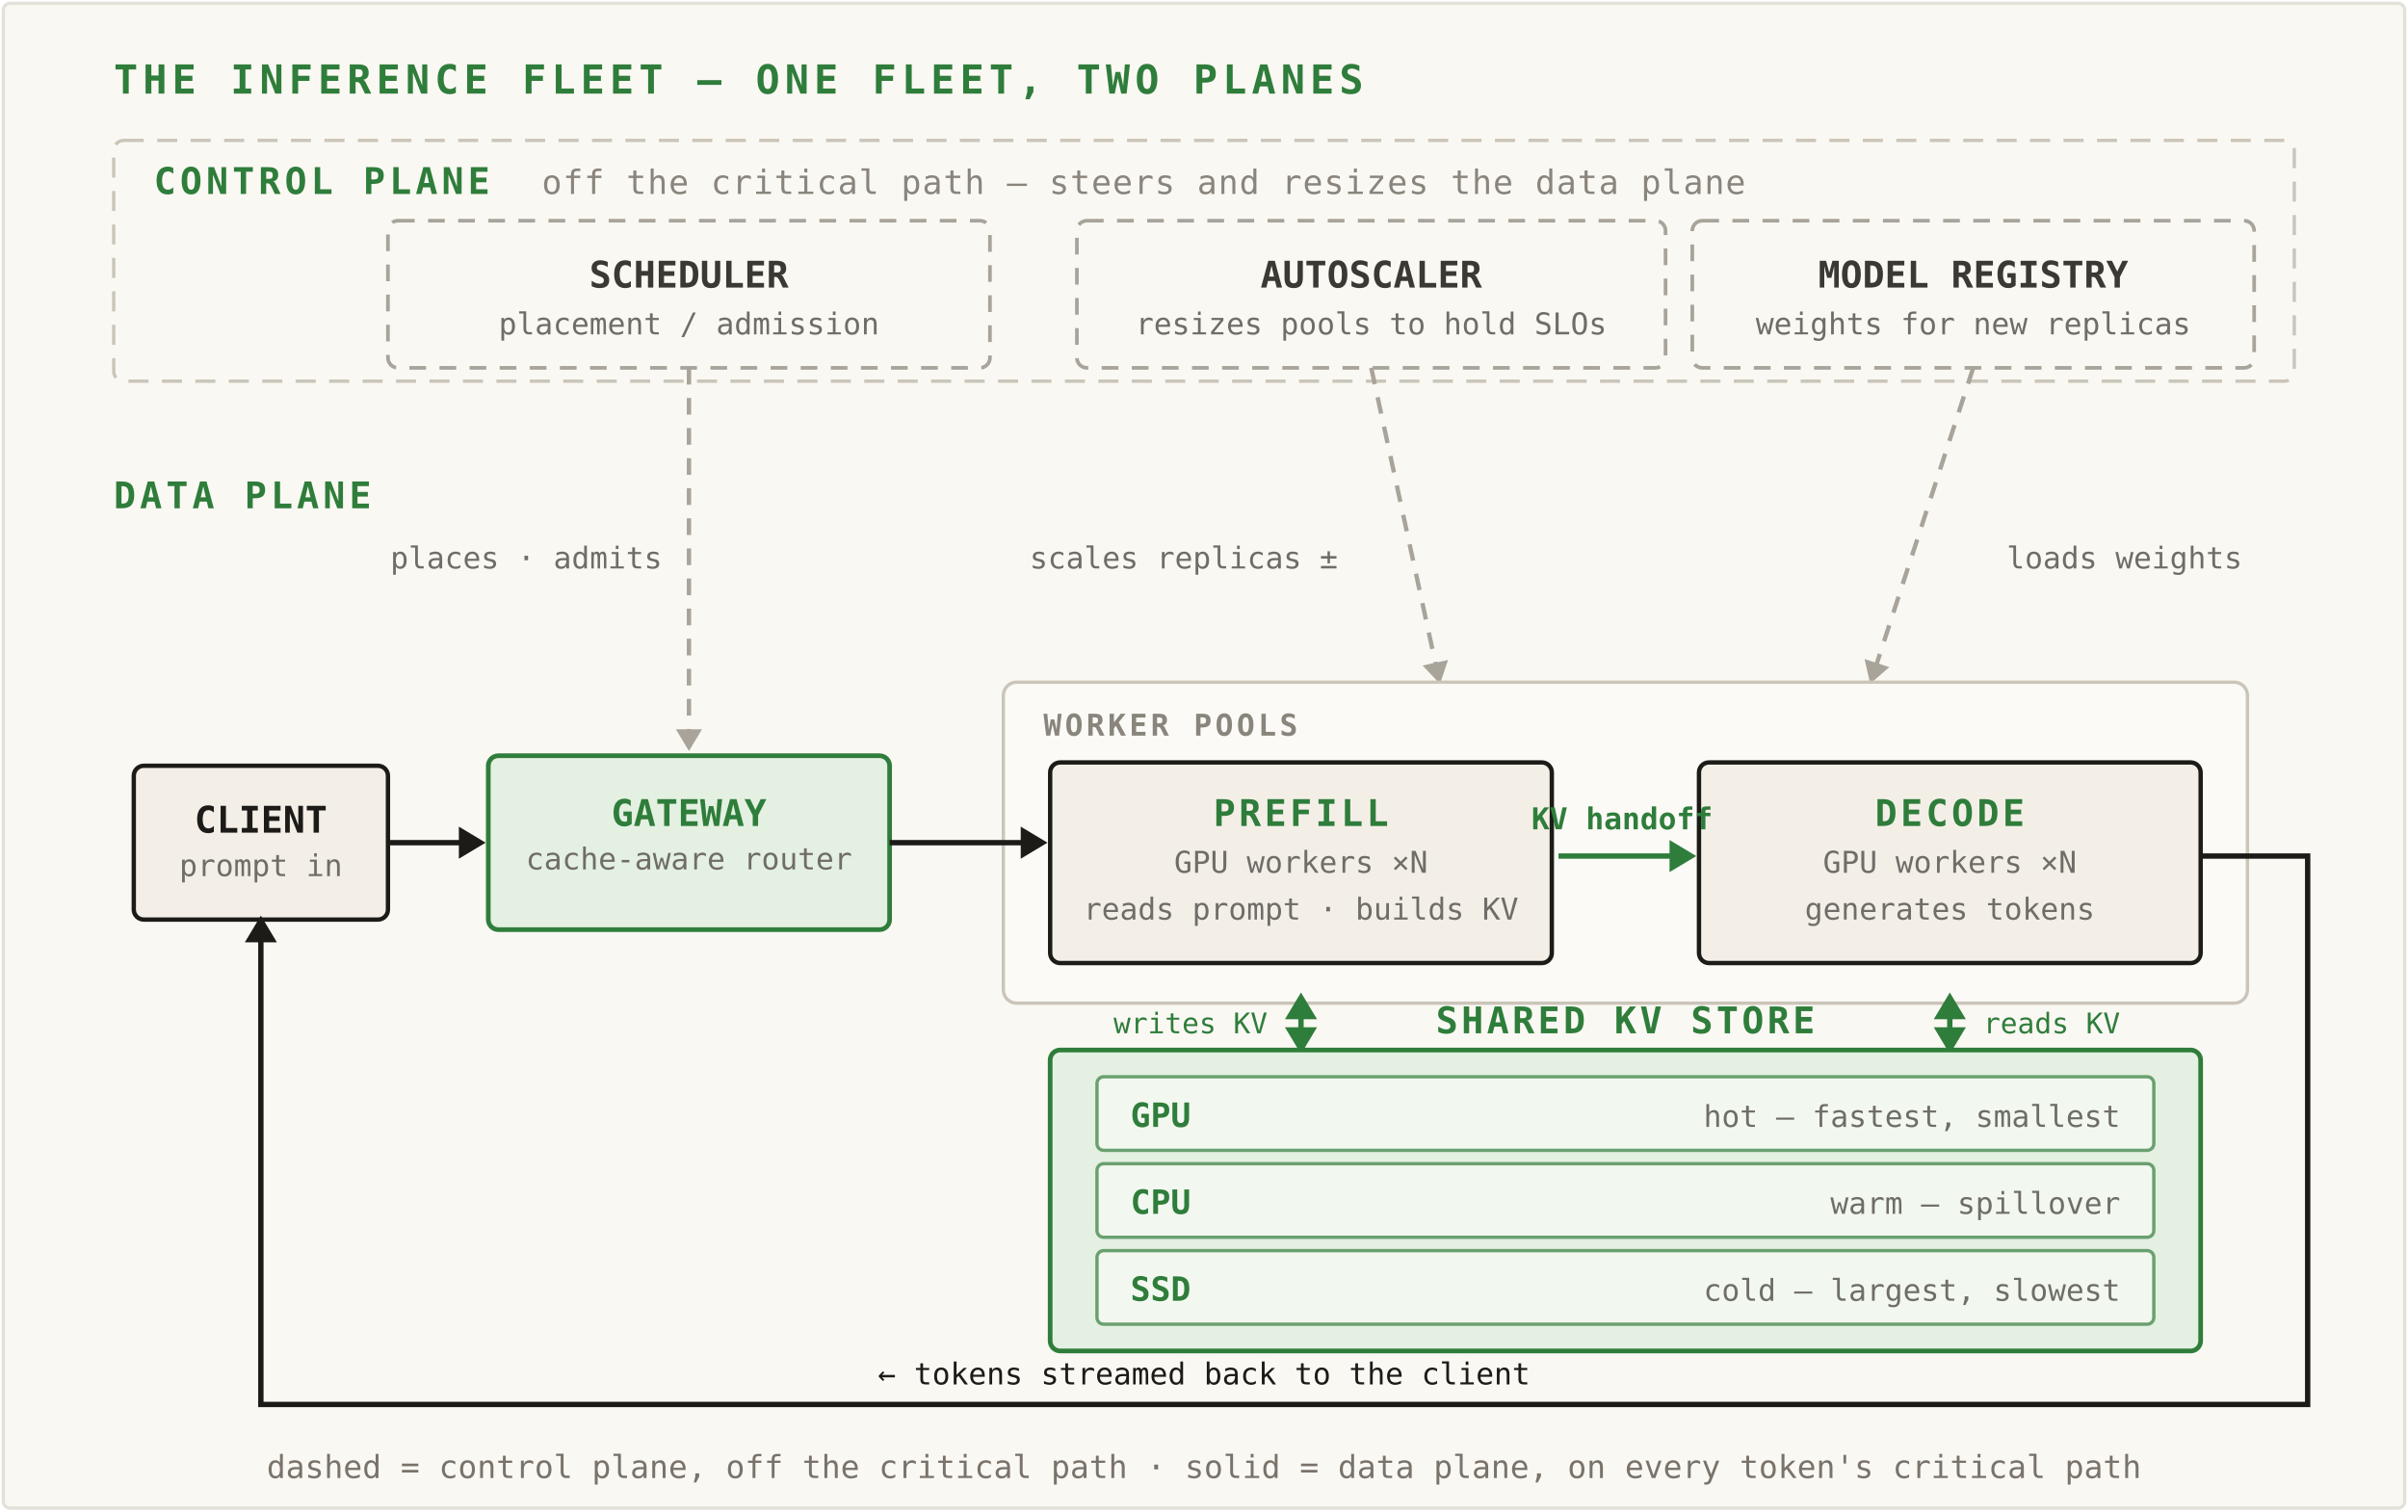
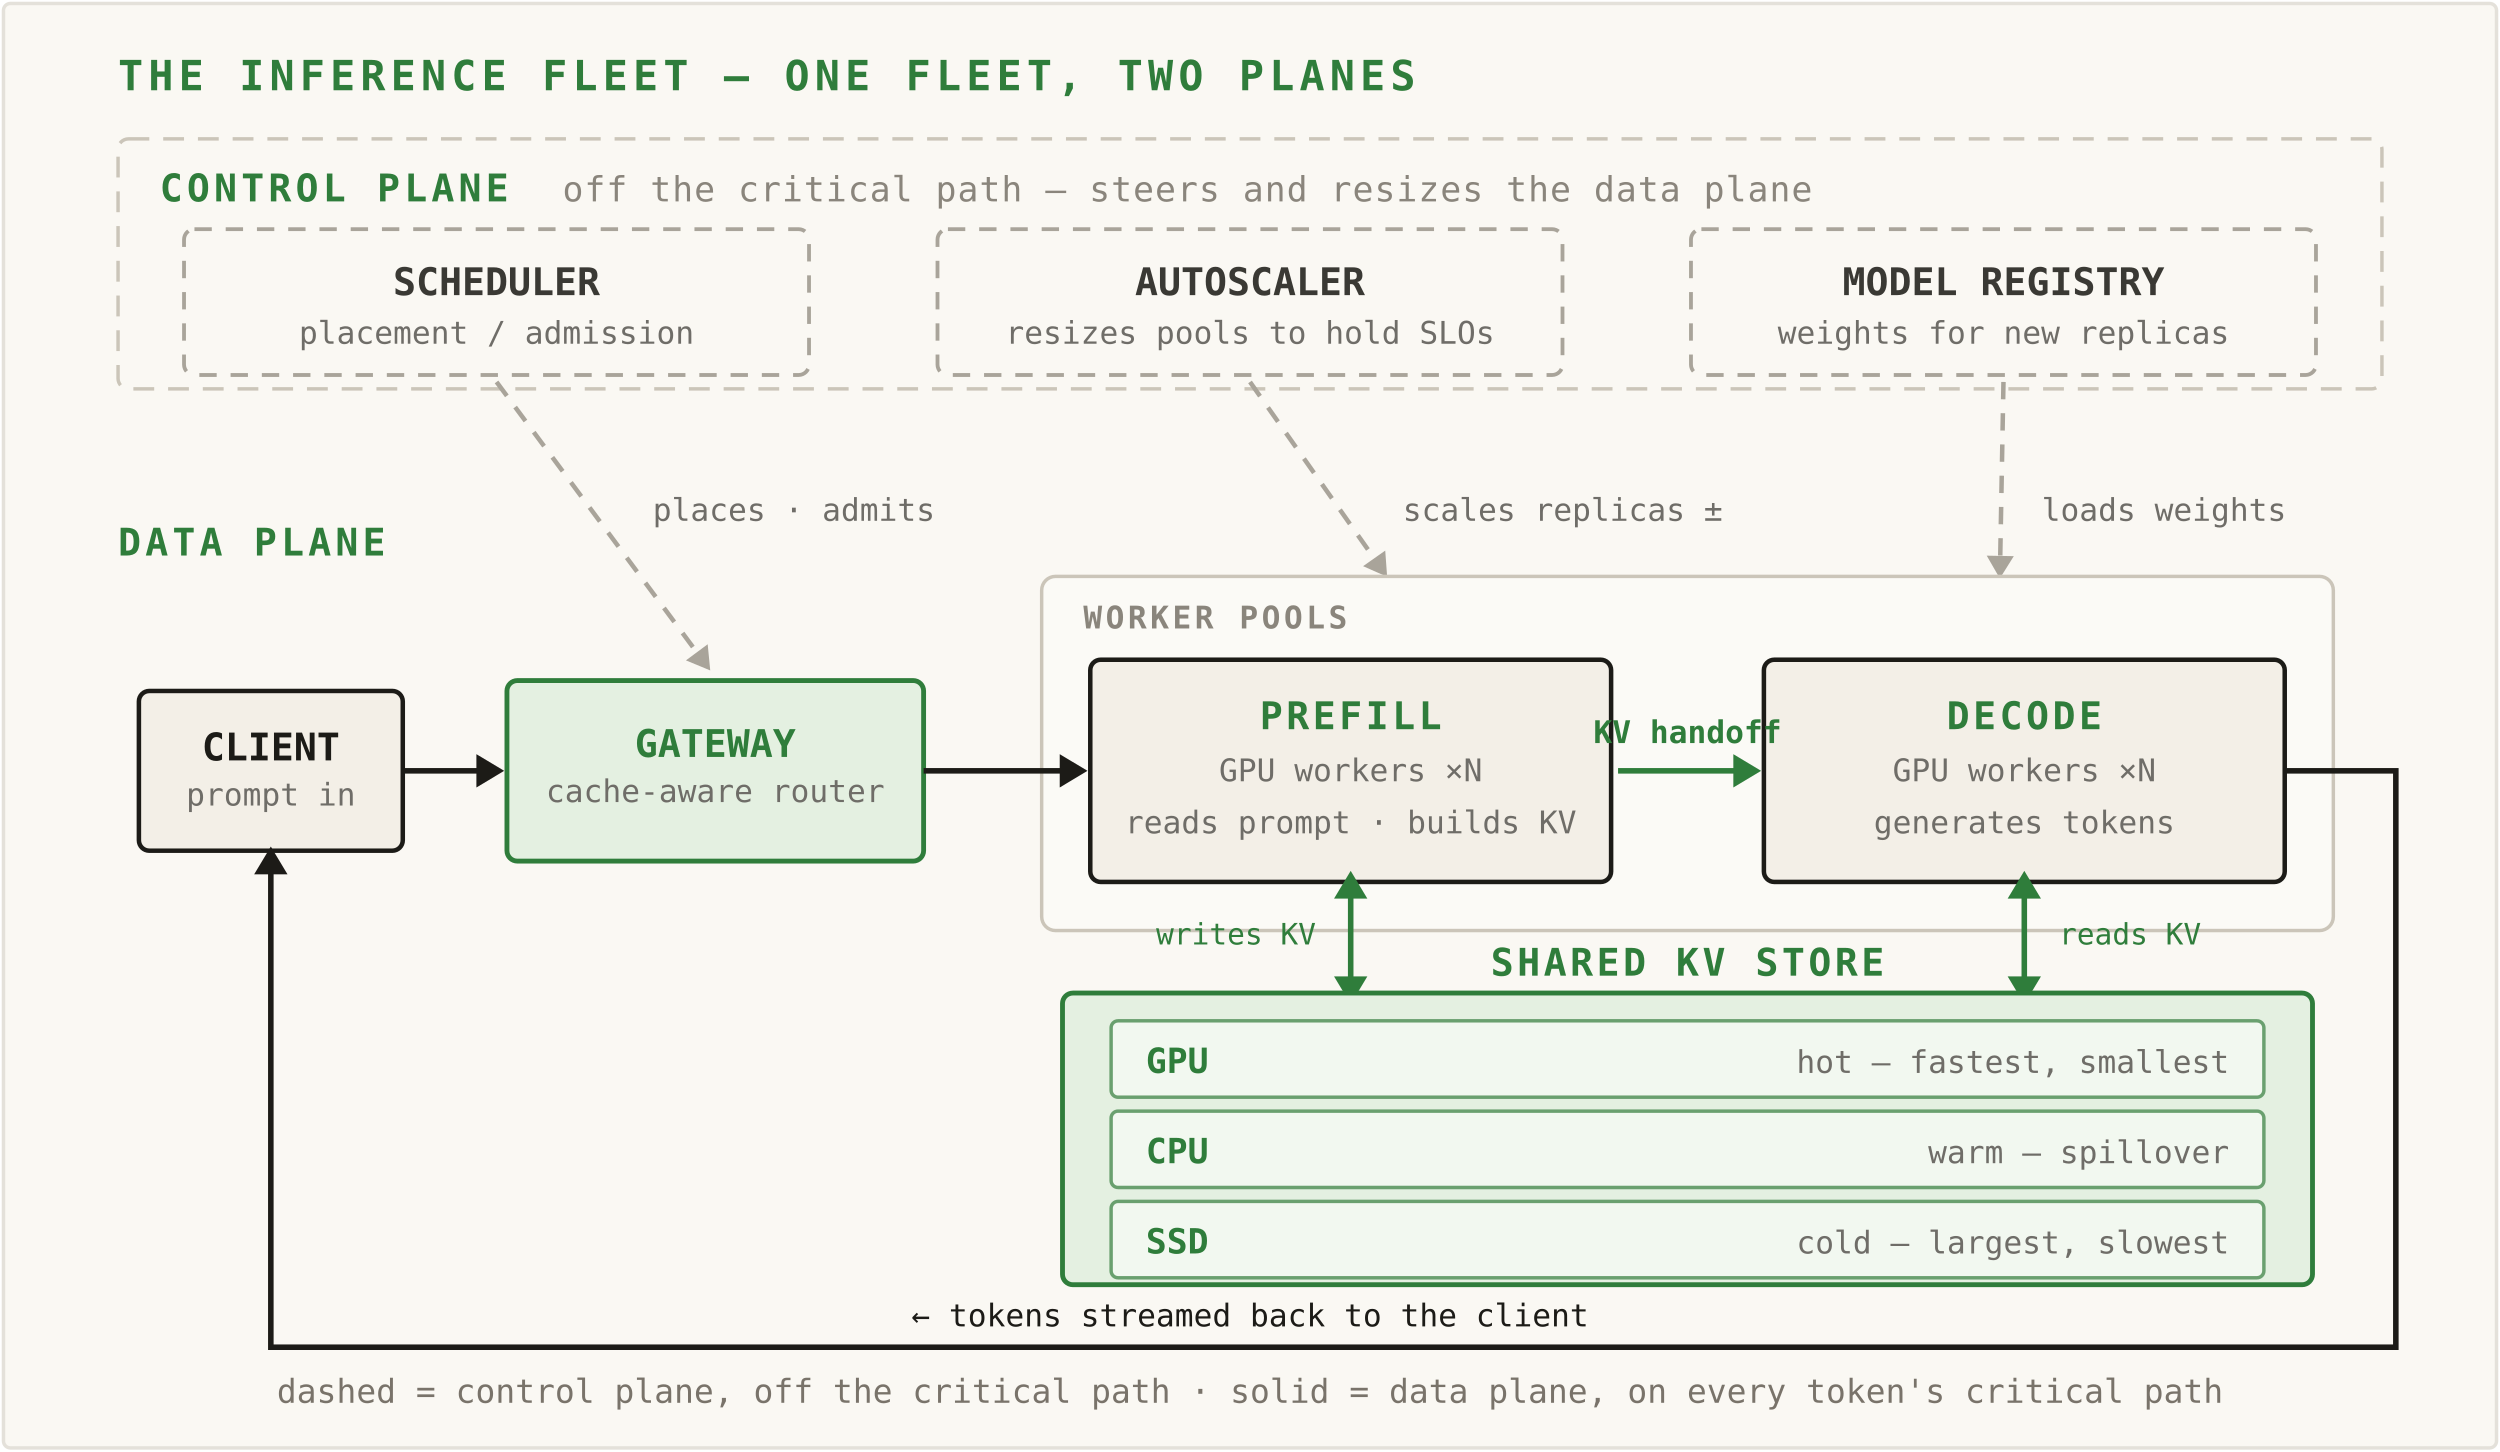
- <svg xmlns="http://www.w3.org/2000/svg" viewBox="0 0 720 452" role="img" aria-label="Anatomy of one production LLM inference fleet, drawn as two planes. Along the bottom is the DATA PLANE, on every token's critical path, drawn with solid boxes: a client sends a prompt into a green cache-aware gateway and router, which forwards it into the worker pools — a prefill pool of GPU workers that reads the prompt and builds the KV cache, which hands that KV across a green handoff arrow to a decode pool of GPU workers that generates tokens; the tokens then stream back along the bottom to the client. Below the pools sits a wide green shared KV store both pools read and write, drawn as three stacked tiers: GPU hot, CPU warm, SSD cold — fastest to largest, top to bottom. Across the top, inside a dashed band, is the CONTROL PLANE, off the critical path, with three dashed boxes each wired straight down by a dashed arrow to the part of the data plane it manages: the scheduler places and admits requests at the gateway, the autoscaler adds and removes replicas in the worker pools, and the model registry loads weights into new replicas in the pools. A short footer gives the key: dashed is the control plane off the critical path, solid is the data plane on every token's critical path.">
+ <svg xmlns="http://www.w3.org/2000/svg" viewBox="0 0 720 418" role="img" aria-label="Anatomy of one production LLM inference fleet, drawn as two planes on a balanced grid. Across the top, inside a full-width dashed band, is the CONTROL PLANE, off the critical path, with three evenly spaced dashed boxes — a scheduler (placement and admission), an autoscaler (resizes pools to hold SLOs), and a model registry (weights for new replicas) — each connected by a dashed arrow down to the part of the data plane it manages. Below, the DATA PLANE on every token's critical path, in solid boxes: a client sends a prompt into a green cache-aware gateway and router, which forwards it into the worker pools — a prefill pool of GPU workers that reads the prompt and builds the KV cache, which hands that KV across a green handoff arrow to a decode pool of GPU workers that generates tokens; the tokens then stream back along the bottom to the client. Below the pools sits a wide green shared KV store both pools read and write, drawn as three stacked tiers: GPU hot, CPU warm, SSD cold — fastest to largest, top to bottom. The scheduler wires to the gateway, and the autoscaler and registry wire to the worker pools. A footer gives the key: dashed is the control plane off the critical path, solid is the data plane on every token's critical path.">
  <style>
    .bg     { fill:#faf8f3; stroke:#e4e1da; }
    .ey     { font:600 12px 'JetBrains Mono',ui-monospace,monospace; letter-spacing:1.5px; fill:#2f7d3b; }
    .plane  { font:600 11px 'JetBrains Mono',ui-monospace,monospace; letter-spacing:1.2px; fill:#2f7d3b; }
    .planed { font:400 10px 'JetBrains Mono',ui-monospace,monospace; letter-spacing:.3px; fill:#8a857c; }
    .band   { fill:none; stroke:#cbc5b9; stroke-width:1; stroke-dasharray:6 4; }
    .cbox   { fill:#faf8f3; stroke:#a9a49a; stroke-width:1.1; stroke-dasharray:5 4; }
    .ctitle { font:600 11px 'JetBrains Mono',ui-monospace,monospace; fill:#3a3934; }
    .csub   { font:400 9px 'JetBrains Mono',ui-monospace,monospace; fill:#6f6d68; }
    .grp    { fill:#fbfaf6; stroke:#cbc5b9; stroke-width:1; }
    .gtag   { font:600 9px 'JetBrains Mono',ui-monospace,monospace; letter-spacing:1px; fill:#8a857c; }
    .node   { fill:#f3efe7; stroke:#1c1b17; stroke-width:1.3; }
    .gnode  { fill:#e4f0e1; stroke:#2f7d3b; stroke-width:1.4; }
    .ntitle { font:600 11px 'JetBrains Mono',ui-monospace,monospace; fill:#1c1b17; }
    .gttl   { font:600 11px 'JetBrains Mono',ui-monospace,monospace; fill:#2f7d3b; }
    .nsub   { font:400 9px 'JetBrains Mono',ui-monospace,monospace; fill:#6f6d68; }
    .store  { fill:#e4f0e1; stroke:#2f7d3b; stroke-width:1.4; }
    .slab   { fill:#f2f8f0; stroke:#6aa06f; stroke-width:1; }
    .slbl   { font:700 10px 'JetBrains Mono',ui-monospace,monospace; fill:#2f7d3b; }
    .ssub   { font:400 9px 'JetBrains Mono',ui-monospace,monospace; fill:#6f6d68; }
    .pttl   { font:600 11px 'JetBrains Mono',ui-monospace,monospace; letter-spacing:1px; fill:#2f7d3b; }
    .flow   { stroke:#1c1b17; stroke-width:1.6; fill:none; }
    .flowg  { stroke:#2f7d3b; stroke-width:1.6; fill:none; }
    .ctrl   { stroke:#a9a49a; stroke-width:1.3; fill:none; stroke-dasharray:5 4; }
    .alab   { font:400 9px 'JetBrains Mono',ui-monospace,monospace; fill:#1c1b17; }
    .alabg  { font:600 9px 'JetBrains Mono',ui-monospace,monospace; fill:#2f7d3b; }
    .alabk  { font:400 8.5px 'JetBrains Mono',ui-monospace,monospace; fill:#2f7d3b; }
    .clab   { font:400 9px 'JetBrains Mono',ui-monospace,monospace; fill:#6f6d68; }
    .note   { font:400 9.5px 'JetBrains Mono',ui-monospace,monospace; fill:#79736a; }
  </style>
  <defs>
    <marker id="ad" markerWidth="8" markerHeight="8" refX="6" refY="3" orient="auto-start-reverse">
      <path d="M3,0 L8,3 L3,6 Z" fill="#1c1b17" />
    </marker>
    <marker id="ag" markerWidth="8" markerHeight="8" refX="6" refY="3" orient="auto-start-reverse">
      <path d="M3,0 L8,3 L3,6 Z" fill="#2f7d3b" />
    </marker>
    <marker id="agr" markerWidth="8" markerHeight="8" refX="6" refY="3" orient="auto-start-reverse">
      <path d="M3,0 L8,3 L3,6 Z" fill="#a9a49a" />
    </marker>
  </defs>
-   <rect class="bg" x="1" y="1" width="718" height="450" rx="2" />
-   <text class="ey" x="34" y="28">THE INFERENCE FLEET — ONE FLEET, TWO PLANES</text>
-   <rect class="band" x="34" y="42" width="652" height="72" rx="3" />
+   <rect class="bg" x="1" y="1" width="718" height="416" rx="2" />
+   <text class="ey" x="34" y="26">THE INFERENCE FLEET — ONE FLEET, TWO PLANES</text>
+   <rect class="band" x="34" y="40" width="652" height="72" rx="3" />
  <text class="plane" x="46" y="58">CONTROL PLANE</text>
  <text class="planed" x="162" y="58">off the critical path — steers and resizes the data plane</text>
-   <rect class="cbox" x="116" y="66" width="180" height="44" rx="3" />
-   <text class="ctitle" x="206" y="86" text-anchor="middle">SCHEDULER</text>
-   <text class="csub" x="206" y="100" text-anchor="middle">placement / admission</text>
-   <rect class="cbox" x="322" y="66" width="176" height="44" rx="3" />
-   <text class="ctitle" x="410" y="86" text-anchor="middle">AUTOSCALER</text>
-   <text class="csub" x="410" y="100" text-anchor="middle">resizes pools to hold SLOs</text>
-   <rect class="cbox" x="506" y="66" width="168" height="44" rx="3" />
-   <text class="ctitle" x="590" y="86" text-anchor="middle">MODEL REGISTRY</text>
-   <text class="csub" x="590" y="100" text-anchor="middle">weights for new replicas</text>
-   <path class="ctrl" d="M206,110 L206,222" marker-end="url(#agr)" />
-   <text class="clab" x="198" y="170" text-anchor="end">places · admits</text>
-   <path class="ctrl" d="M410,110 L430,202" marker-end="url(#agr)" />
-   <text class="clab" x="400" y="170" text-anchor="end">scales replicas ±</text>
-   <path class="ctrl" d="M590,110 L560,202" marker-end="url(#agr)" />
-   <text class="clab" x="600" y="170">loads weights</text>
-   <text class="plane" x="34" y="152">DATA PLANE</text>
-   <rect class="node" x="40" y="229" width="76" height="46" rx="3" />
-   <text class="ntitle" x="78" y="249" text-anchor="middle">CLIENT</text>
-   <text class="nsub" x="78" y="262" text-anchor="middle">prompt in</text>
-   <rect class="gnode" x="146" y="226" width="120" height="52" rx="3" />
-   <text class="gttl" x="206" y="247" text-anchor="middle">GATEWAY</text>
-   <text class="nsub" x="206" y="260" text-anchor="middle">cache-aware router</text>
-   <rect class="grp" x="300" y="204" width="372" height="96" rx="4" />
-   <text class="gtag" x="312" y="220">WORKER POOLS</text>
-   <rect class="node" x="314" y="228" width="150" height="60" rx="3" />
-   <text class="pttl" x="389" y="247" text-anchor="middle">PREFILL</text>
-   <text class="nsub" x="389" y="261" text-anchor="middle">GPU workers ×N</text>
-   <text class="nsub" x="389" y="275" text-anchor="middle">reads prompt · builds KV</text>
-   <rect class="node" x="508" y="228" width="150" height="60" rx="3" />
-   <text class="pttl" x="583" y="247" text-anchor="middle">DECODE</text>
-   <text class="nsub" x="583" y="261" text-anchor="middle">GPU workers ×N</text>
-   <text class="nsub" x="583" y="275" text-anchor="middle">generates tokens</text>
-   <path class="flow" d="M116,252 L142,252" marker-end="url(#ad)" />
-   <path class="flow" d="M266,252 L310,252" marker-end="url(#ad)" />
-   <path class="flowg" d="M466,256 L504,256" marker-end="url(#ag)" />
-   <text class="alabg" x="485" y="248" text-anchor="middle">KV handoff</text>
-   <path class="flow" d="M658,256 L690,256 L690,420 L78,420 L78,277" marker-end="url(#ad)" />
-   <text class="alab" x="360" y="414" text-anchor="middle">← tokens streamed back to the client</text>
-   <path class="flowg" d="M389,300 L389,312" marker-start="url(#ag)" marker-end="url(#ag)" />
-   <path class="flowg" d="M583,300 L583,312" marker-start="url(#ag)" marker-end="url(#ag)" />
-   <text class="alabk" x="379" y="309" text-anchor="end">writes KV</text>
-   <text class="alabk" x="593" y="309">reads KV</text>
-   <text class="pttl" x="486" y="309" text-anchor="middle">SHARED KV STORE</text>
-   <rect class="store" x="314" y="314" width="344" height="90" rx="3" />
-   <rect class="slab" x="328" y="322" width="316" height="22" rx="2" />
-   <text class="slbl" x="338" y="337">GPU</text>
-   <text class="ssub" x="634" y="337" text-anchor="end">hot — fastest, smallest</text>
-   <rect class="slab" x="328" y="348" width="316" height="22" rx="2" />
-   <text class="slbl" x="338" y="363">CPU</text>
-   <text class="ssub" x="634" y="363" text-anchor="end">warm — spillover</text>
-   <rect class="slab" x="328" y="374" width="316" height="22" rx="2" />
-   <text class="slbl" x="338" y="389">SSD</text>
-   <text class="ssub" x="634" y="389" text-anchor="end">cold — largest, slowest</text>
-   <text class="note" x="360" y="442" text-anchor="middle">dashed = control plane, off the critical path   ·   solid = data plane, on every token's critical path</text>
+   <rect class="cbox" x="53" y="66" width="180" height="42" rx="3" />
+   <text class="ctitle" x="143" y="85" text-anchor="middle">SCHEDULER</text>
+   <text class="csub" x="143" y="99" text-anchor="middle">placement / admission</text>
+   <rect class="cbox" x="270" y="66" width="180" height="42" rx="3" />
+   <text class="ctitle" x="360" y="85" text-anchor="middle">AUTOSCALER</text>
+   <text class="csub" x="360" y="99" text-anchor="middle">resizes pools to hold SLOs</text>
+   <rect class="cbox" x="487" y="66" width="180" height="42" rx="3" />
+   <text class="ctitle" x="577" y="85" text-anchor="middle">MODEL REGISTRY</text>
+   <text class="csub" x="577" y="99" text-anchor="middle">weights for new replicas</text>
+   <path class="ctrl" d="M143,110 L203,191" marker-end="url(#agr)" />
+   <text class="clab" x="188" y="150">places · admits</text>
+   <path class="ctrl" d="M360,110 L398,164" marker-end="url(#agr)" />
+   <text class="clab" x="404" y="150">scales replicas ±</text>
+   <path class="ctrl" d="M577,110 L576,164" marker-end="url(#agr)" />
+   <text class="clab" x="588" y="150">loads weights</text>
+   <text class="plane" x="34" y="160">DATA PLANE</text>
+   <rect class="node" x="40" y="199" width="76" height="46" rx="3" />
+   <text class="ntitle" x="78" y="219" text-anchor="middle">CLIENT</text>
+   <text class="nsub" x="78" y="232" text-anchor="middle">prompt in</text>
+   <rect class="gnode" x="146" y="196" width="120" height="52" rx="3" />
+   <text class="gttl" x="206" y="218" text-anchor="middle">GATEWAY</text>
+   <text class="nsub" x="206" y="231" text-anchor="middle">cache-aware router</text>
+   <rect class="grp" x="300" y="166" width="372" height="102" rx="4" />
+   <text class="gtag" x="312" y="181">WORKER POOLS</text>
+   <rect class="node" x="314" y="190" width="150" height="64" rx="3" />
+   <text class="pttl" x="389" y="210" text-anchor="middle">PREFILL</text>
+   <text class="nsub" x="389" y="225" text-anchor="middle">GPU workers ×N</text>
+   <text class="nsub" x="389" y="240" text-anchor="middle">reads prompt · builds KV</text>
+   <rect class="node" x="508" y="190" width="150" height="64" rx="3" />
+   <text class="pttl" x="583" y="210" text-anchor="middle">DECODE</text>
+   <text class="nsub" x="583" y="225" text-anchor="middle">GPU workers ×N</text>
+   <text class="nsub" x="583" y="240" text-anchor="middle">generates tokens</text>
+   <path class="flow" d="M116,222 L142,222" marker-end="url(#ad)" />
+   <path class="flow" d="M266,222 L310,222" marker-end="url(#ad)" />
+   <path class="flowg" d="M466,222 L504,222" marker-end="url(#ag)" />
+   <text class="alabg" x="486" y="214" text-anchor="middle">KV handoff</text>
+   <path class="flow" d="M658,222 L690,222 L690,388 L78,388 L78,247" marker-end="url(#ad)" />
+   <text class="alab" x="360" y="382" text-anchor="middle">← tokens streamed back to the client</text>
+   <path class="flowg" d="M389,254 L389,286" marker-start="url(#ag)" marker-end="url(#ag)" />
+   <path class="flowg" d="M583,254 L583,286" marker-start="url(#ag)" marker-end="url(#ag)" />
+   <text class="alabk" x="379" y="272" text-anchor="end">writes KV</text>
+   <text class="alabk" x="593" y="272">reads KV</text>
+   <text class="pttl" x="486" y="281" text-anchor="middle">SHARED KV STORE</text>
+   <rect class="store" x="306" y="286" width="360" height="84" rx="3" />
+   <rect class="slab" x="320" y="294" width="332" height="22" rx="2" />
+   <text class="slbl" x="330" y="309">GPU</text>
+   <text class="ssub" x="642" y="309" text-anchor="end">hot — fastest, smallest</text>
+   <rect class="slab" x="320" y="320" width="332" height="22" rx="2" />
+   <text class="slbl" x="330" y="335">CPU</text>
+   <text class="ssub" x="642" y="335" text-anchor="end">warm — spillover</text>
+   <rect class="slab" x="320" y="346" width="332" height="22" rx="2" />
+   <text class="slbl" x="330" y="361">SSD</text>
+   <text class="ssub" x="642" y="361" text-anchor="end">cold — largest, slowest</text>
+   <text class="note" x="360" y="404" text-anchor="middle">dashed = control plane, off the critical path   ·   solid = data plane, on every token's critical path</text>
</svg>
